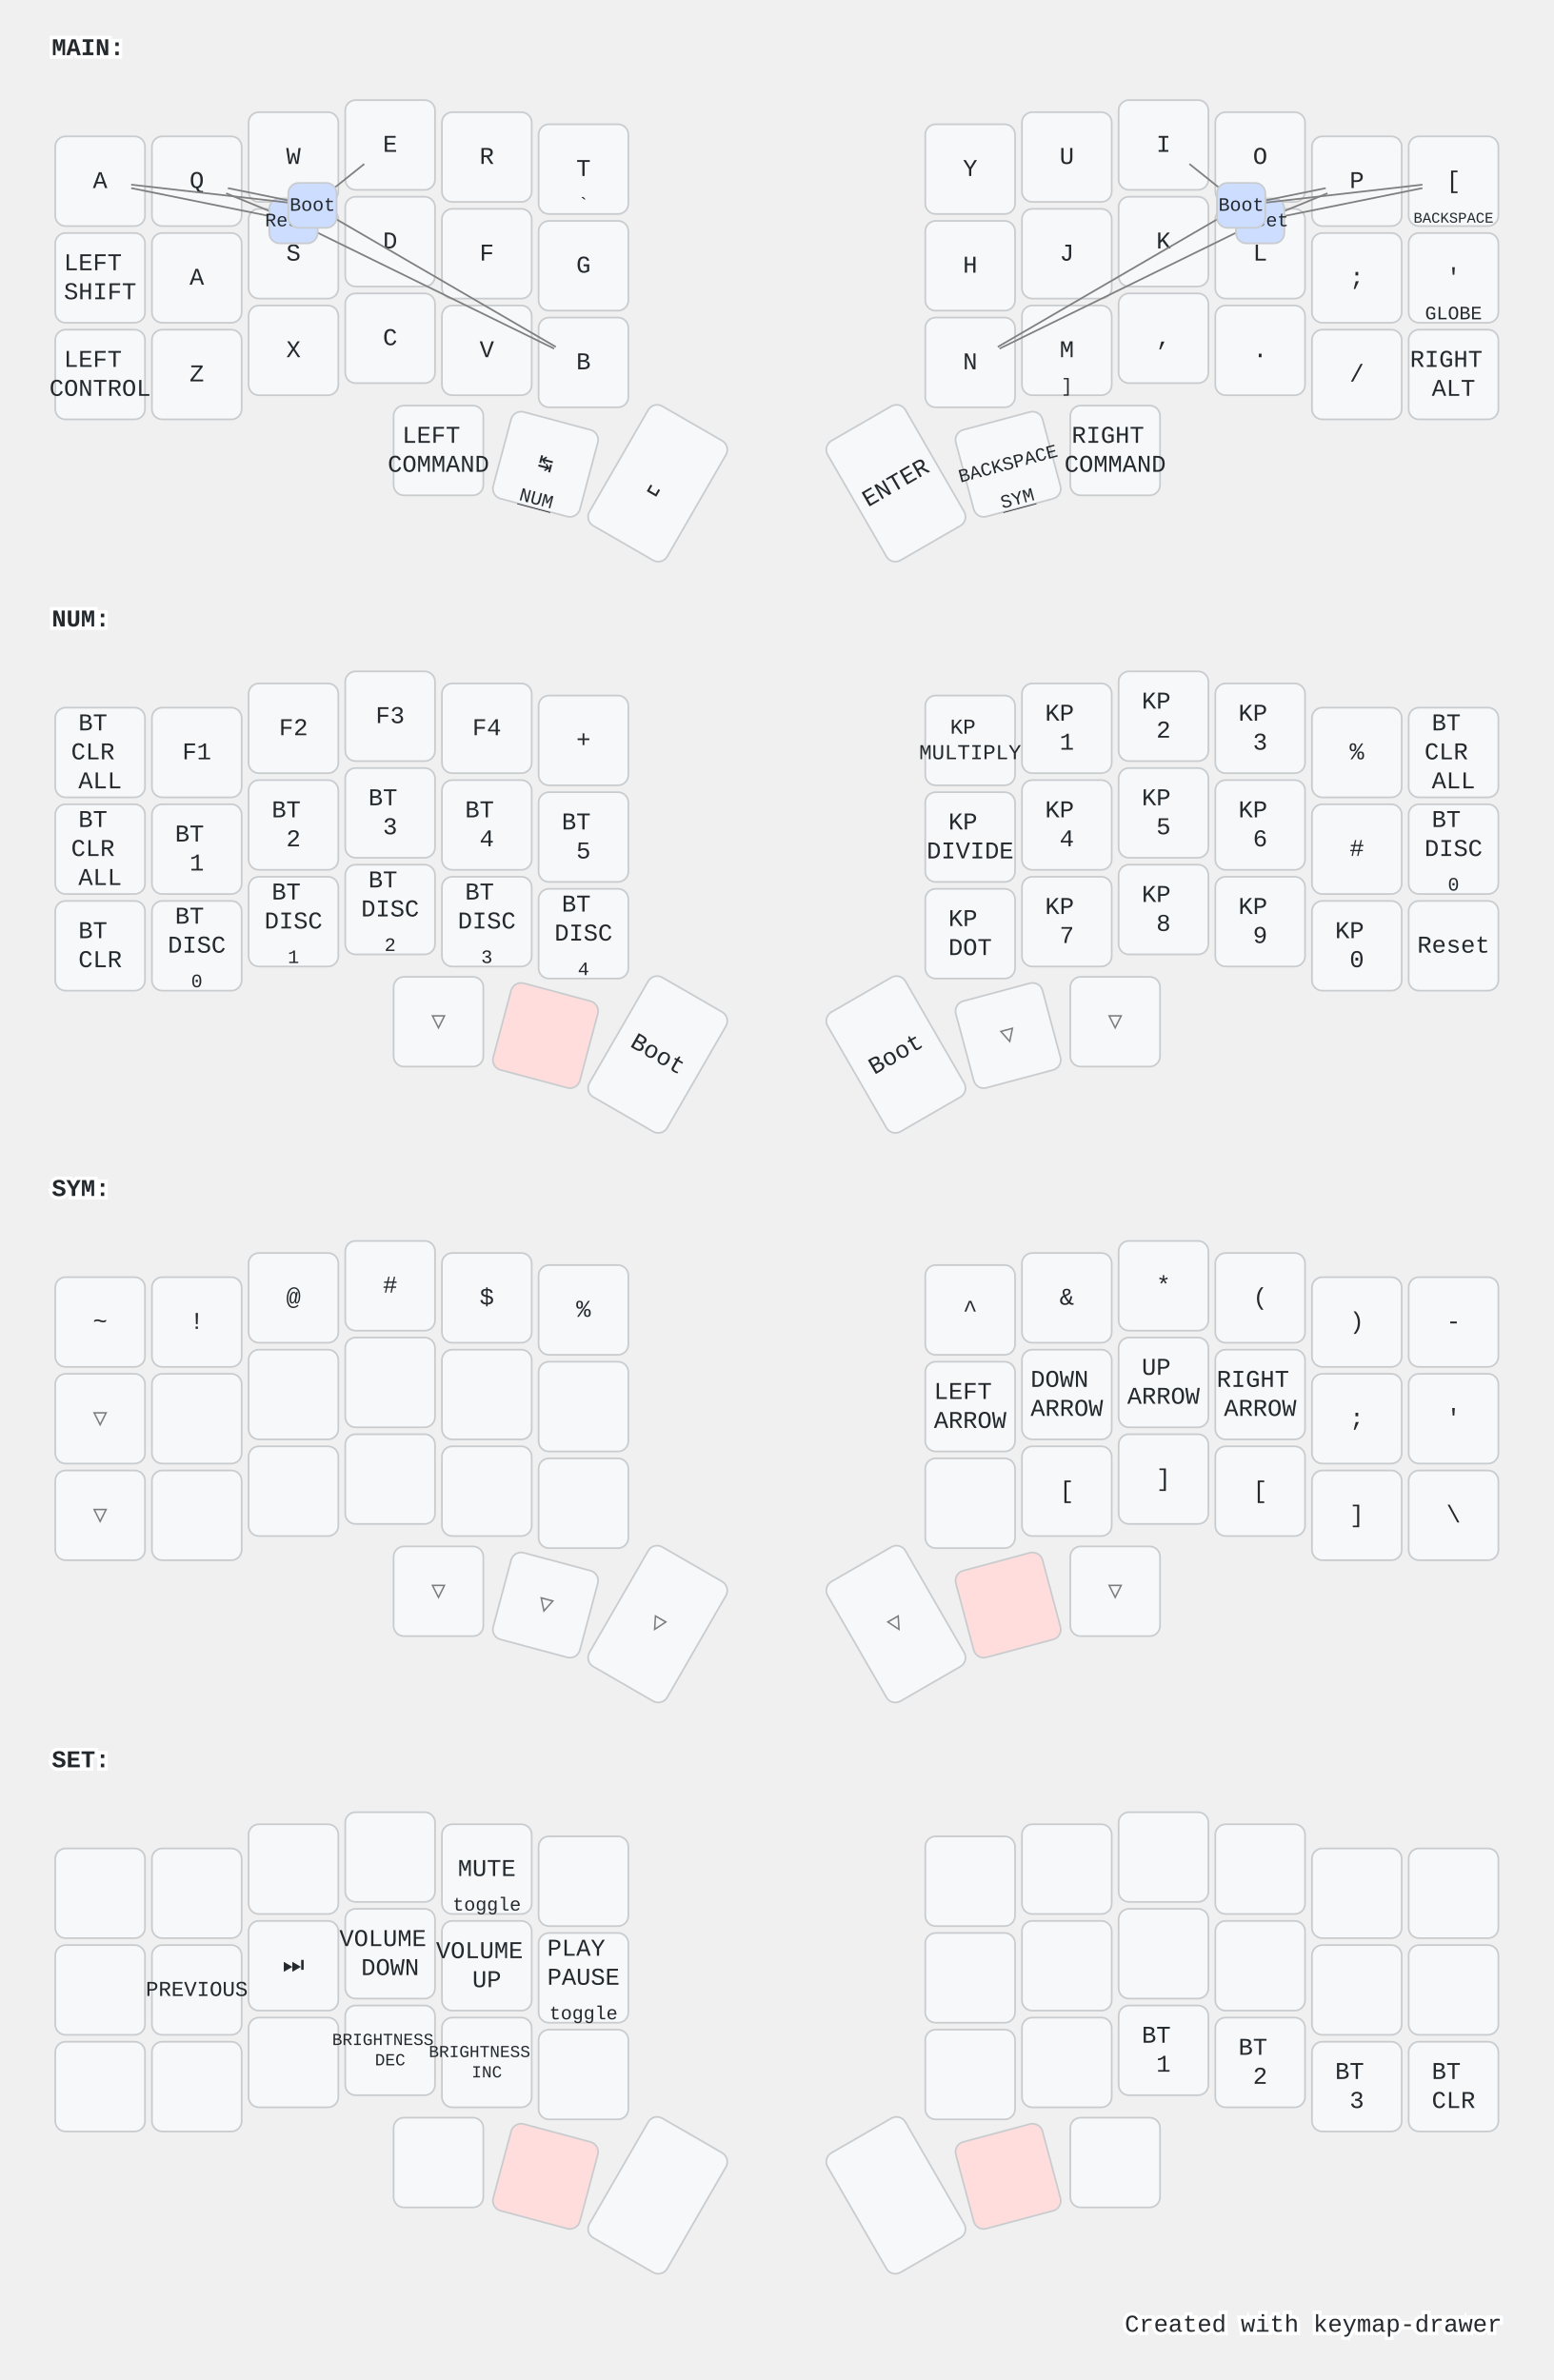
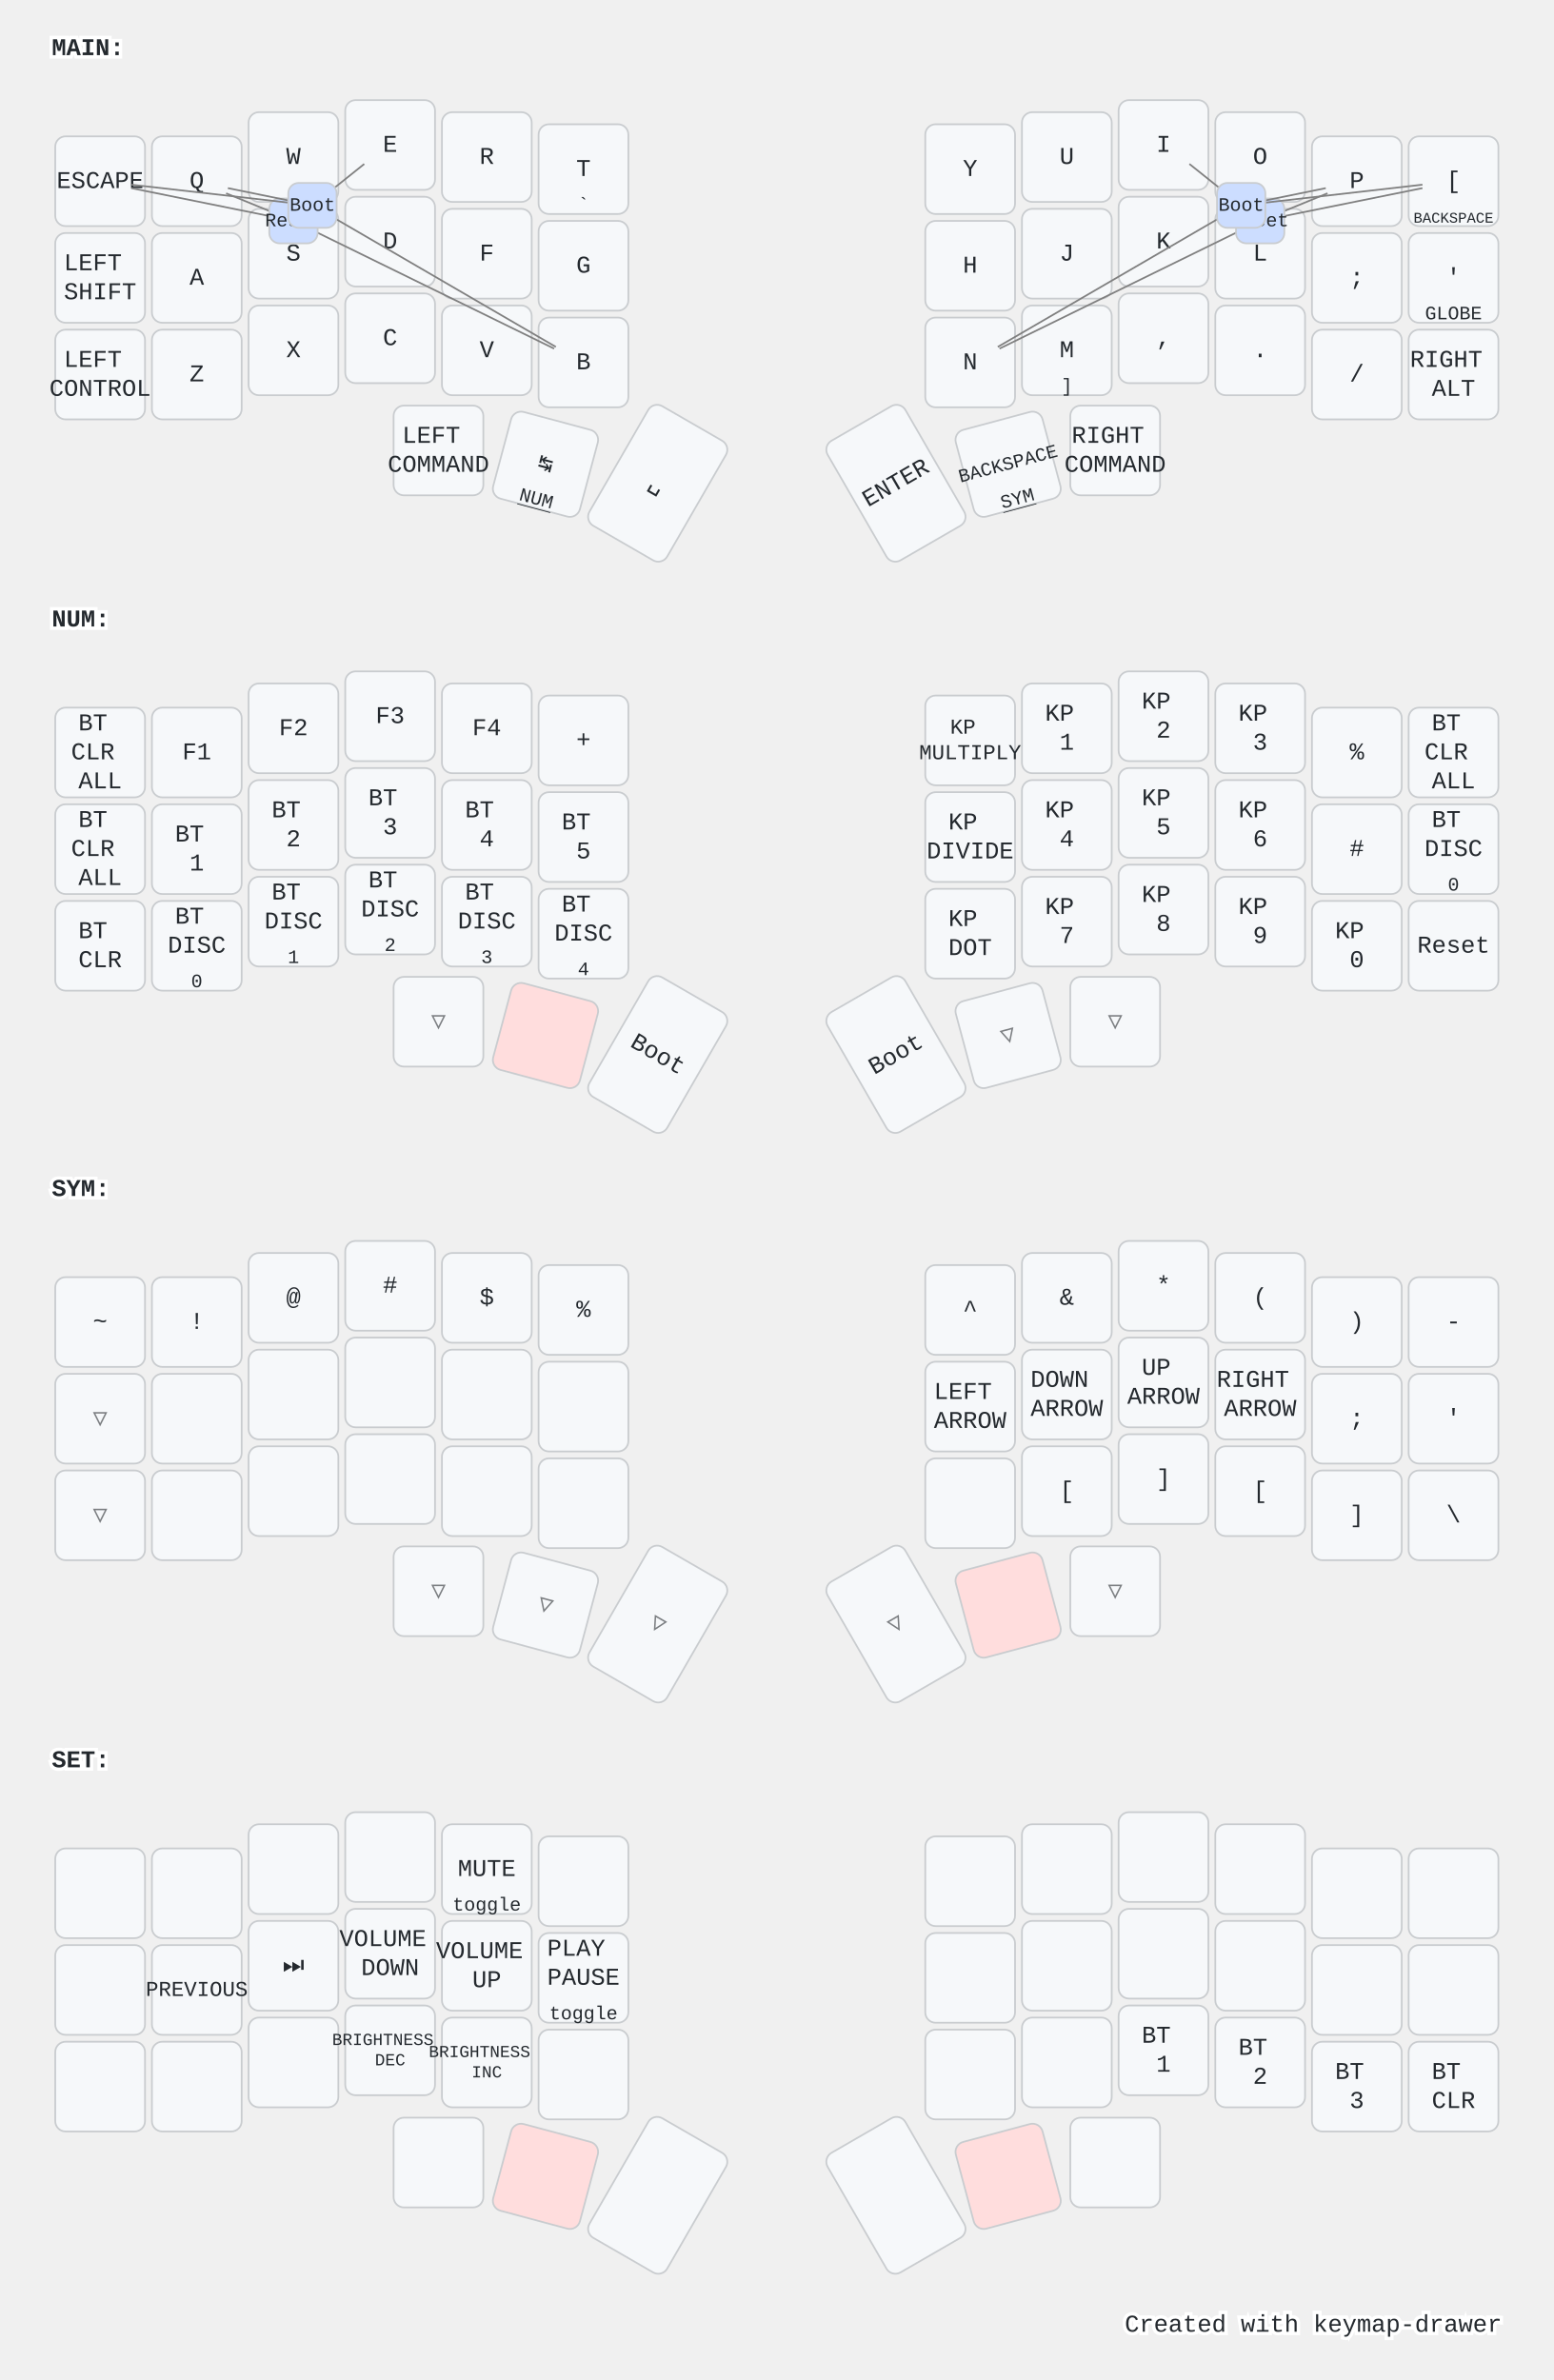
<svg xmlns="http://www.w3.org/2000/svg" width="900" height="1379" viewBox="0 0 900 1379" class="keymap">
  <style>/* inherit to force styles through use tags */
svg path {
    fill: inherit;
}

/* font and background color specifications */
svg.keymap {
    font-family: SFMono-Regular,Consolas,Liberation Mono,Menlo,monospace;
    font-size: 14px;
    font-kerning: normal;
    text-rendering: optimizeLegibility;
    fill: #24292e;
}

/* default key styling */
rect.key {
    fill: #f6f8fa;
}

rect.key, rect.combo {
    stroke: #c9cccf;
    stroke-width: 1;
}

/* default key side styling, only used is draw_key_sides is set */
rect.side {
    filter: brightness(90%);
}

/* color accent for combo boxes */
rect.combo, rect.combo-separate {
    fill: #cdf;
}

/* color accent for held keys */
rect.held, rect.combo.held {
    fill: #fdd;
}

/* color accent for ghost (optional) keys */
rect.ghost, rect.combo.ghost {
    stroke-dasharray: 4, 4;
    stroke-width: 2;
}

text {
    text-anchor: middle;
    dominant-baseline: middle;
}

/* styling for layer labels */
text.label {
    font-weight: bold;
    text-anchor: start;
    stroke: white;
    stroke-width: 4;
    paint-order: stroke;
}

/* styling for optional footer */
text.footer {
    text-anchor: end;
    dominant-baseline: auto;
    stroke: white;
    stroke-width: 4;
    paint-order: stroke;
}

/* styling for combo tap, and key non-tap label text */
text.combo, text.hold, text.shifted, text.left, text.right {
    font-size: 11px;
}

text.hold {
    text-anchor: middle;
    dominant-baseline: auto;
}

text.shifted {
    text-anchor: middle;
    dominant-baseline: hanging;
}

text.left {
    text-anchor: start;
}

text.right {
    text-anchor: end;
}

text.layer-activator {
    text-decoration: underline;
}

/* styling for hold/shifted label text in combo box */
text.combo.hold, text.combo.shifted, text.combo.left, text.combo.right {
    font-size: 8px;
}

/* lighter symbol for transparent keys */
text.trans {
    fill: #7b7e81;
}

/* styling for combo dendrons */
path.combo {
    stroke-width: 1;
    stroke: gray;
    fill: none;
}

/* Start Tabler Icons Cleanup */
/* cannot use height/width with glyphs */
.icon-tabler &gt; path {
    fill: inherit;
    stroke: inherit;
    stroke-width: 2;
}
/* hide tabler's default box */
.icon-tabler &gt; path[stroke="none"][fill="none"] {
    visibility: hidden;
}
/* End Tabler Icons Cleanup */

@media (prefers-color-scheme: dark) {
svg.keymap { fill: #d1d6db; }
rect.key { fill: #3f4750; }
rect.key, rect.combo { stroke: #60666c; }
rect.combo, rect.combo-separate { fill: #1f3d7a; }
rect.held, rect.combo.held { fill: #854747; }
text.label, text.footer { stroke: black; }
text.trans { fill: #7e8184; }
path.combo { stroke: #7f7f7f; }

}</style>
  <g transform="translate(30, 0)" class="layer-MAIN">
    <text x="0" y="28" class="label" id="MAIN">MAIN:</text>
    <g transform="translate(0, 56)">
      <g transform="translate(28, 49)" class="key keypos-0">
        <rect rx="6" ry="6" x="-26" y="-26" width="52" height="52" class="key" />
-         <text x="0" y="0" class="key tap">A</text>
+         <text x="0" y="0" class="key tap">ESCAPE</text>
      </g>
      <g transform="translate(84, 49)" class="key keypos-1">
        <rect rx="6" ry="6" x="-26" y="-26" width="52" height="52" class="key" />
        <text x="0" y="0" class="key tap">Q</text>
      </g>
      <g transform="translate(140, 35)" class="key keypos-2">
        <rect rx="6" ry="6" x="-26" y="-26" width="52" height="52" class="key" />
        <text x="0" y="0" class="key tap">W</text>
      </g>
      <g transform="translate(196, 28)" class="key keypos-3">
        <rect rx="6" ry="6" x="-26" y="-26" width="52" height="52" class="key" />
        <text x="0" y="0" class="key tap">E</text>
      </g>
      <g transform="translate(252, 35)" class="key keypos-4">
        <rect rx="6" ry="6" x="-26" y="-26" width="52" height="52" class="key" />
        <text x="0" y="0" class="key tap">R</text>
      </g>
      <g transform="translate(308, 42)" class="key keypos-5">
        <rect rx="6" ry="6" x="-26" y="-26" width="52" height="52" class="key" />
        <text x="0" y="0" class="key tap">T</text>
        <text x="0" y="24" class="key hold">`</text>
      </g>
      <g transform="translate(532, 42)" class="key keypos-6">
        <rect rx="6" ry="6" x="-26" y="-26" width="52" height="52" class="key" />
        <text x="0" y="0" class="key tap">Y</text>
      </g>
      <g transform="translate(588, 35)" class="key keypos-7">
        <rect rx="6" ry="6" x="-26" y="-26" width="52" height="52" class="key" />
        <text x="0" y="0" class="key tap">U</text>
      </g>
      <g transform="translate(644, 28)" class="key keypos-8">
        <rect rx="6" ry="6" x="-26" y="-26" width="52" height="52" class="key" />
        <text x="0" y="0" class="key tap">I</text>
      </g>
      <g transform="translate(700, 35)" class="key keypos-9">
        <rect rx="6" ry="6" x="-26" y="-26" width="52" height="52" class="key" />
        <text x="0" y="0" class="key tap">O</text>
      </g>
      <g transform="translate(756, 49)" class="key keypos-10">
        <rect rx="6" ry="6" x="-26" y="-26" width="52" height="52" class="key" />
        <text x="0" y="0" class="key tap">P</text>
      </g>
      <g transform="translate(812, 49)" class="key keypos-11">
        <rect rx="6" ry="6" x="-26" y="-26" width="52" height="52" class="key" />
        <text x="0" y="0" class="key tap">[</text>
        <text x="0" y="24" class="key hold">
          <tspan style="font-size: 78%">BACKSPACE</tspan>
        </text>
      </g>
      <g transform="translate(28, 105)" class="key keypos-12">
        <rect rx="6" ry="6" x="-26" y="-26" width="52" height="52" class="key" />
        <text x="0" y="0" class="key tap">
          <tspan x="0" dy="-0.6em">LEFT</tspan>
          <tspan x="0" dy="1.2em">SHIFT</tspan>
        </text>
      </g>
      <g transform="translate(84, 105)" class="key keypos-13">
        <rect rx="6" ry="6" x="-26" y="-26" width="52" height="52" class="key" />
        <text x="0" y="0" class="key tap">A</text>
      </g>
      <g transform="translate(140, 91)" class="key keypos-14">
        <rect rx="6" ry="6" x="-26" y="-26" width="52" height="52" class="key" />
        <text x="0" y="0" class="key tap">S</text>
      </g>
      <g transform="translate(196, 84)" class="key keypos-15">
        <rect rx="6" ry="6" x="-26" y="-26" width="52" height="52" class="key" />
        <text x="0" y="0" class="key tap">D</text>
      </g>
      <g transform="translate(252, 91)" class="key keypos-16">
        <rect rx="6" ry="6" x="-26" y="-26" width="52" height="52" class="key" />
        <text x="0" y="0" class="key tap">F</text>
      </g>
      <g transform="translate(308, 98)" class="key keypos-17">
        <rect rx="6" ry="6" x="-26" y="-26" width="52" height="52" class="key" />
        <text x="0" y="0" class="key tap">G</text>
      </g>
      <g transform="translate(532, 98)" class="key keypos-18">
        <rect rx="6" ry="6" x="-26" y="-26" width="52" height="52" class="key" />
        <text x="0" y="0" class="key tap">H</text>
      </g>
      <g transform="translate(588, 91)" class="key keypos-19">
        <rect rx="6" ry="6" x="-26" y="-26" width="52" height="52" class="key" />
        <text x="0" y="0" class="key tap">J</text>
      </g>
      <g transform="translate(644, 84)" class="key keypos-20">
        <rect rx="6" ry="6" x="-26" y="-26" width="52" height="52" class="key" />
        <text x="0" y="0" class="key tap">K</text>
      </g>
      <g transform="translate(700, 91)" class="key keypos-21">
        <rect rx="6" ry="6" x="-26" y="-26" width="52" height="52" class="key" />
        <text x="0" y="0" class="key tap">L</text>
      </g>
      <g transform="translate(756, 105)" class="key keypos-22">
        <rect rx="6" ry="6" x="-26" y="-26" width="52" height="52" class="key" />
        <text x="0" y="0" class="key tap">;</text>
      </g>
      <g transform="translate(812, 105)" class="key keypos-23">
        <rect rx="6" ry="6" x="-26" y="-26" width="52" height="52" class="key" />
        <text x="0" y="0" class="key tap">'</text>
        <text x="0" y="24" class="key hold">GLOBE</text>
      </g>
      <g transform="translate(28, 161)" class="key keypos-24">
        <rect rx="6" ry="6" x="-26" y="-26" width="52" height="52" class="key" />
        <text x="0" y="0" class="key tap">
          <tspan x="0" dy="-0.6em">LEFT</tspan>
          <tspan x="0" dy="1.2em">CONTROL</tspan>
        </text>
      </g>
      <g transform="translate(84, 161)" class="key keypos-25">
        <rect rx="6" ry="6" x="-26" y="-26" width="52" height="52" class="key" />
        <text x="0" y="0" class="key tap">Z</text>
      </g>
      <g transform="translate(140, 147)" class="key keypos-26">
        <rect rx="6" ry="6" x="-26" y="-26" width="52" height="52" class="key" />
        <text x="0" y="0" class="key tap">X</text>
      </g>
      <g transform="translate(196, 140)" class="key keypos-27">
        <rect rx="6" ry="6" x="-26" y="-26" width="52" height="52" class="key" />
        <text x="0" y="0" class="key tap">C</text>
      </g>
      <g transform="translate(252, 147)" class="key keypos-28">
        <rect rx="6" ry="6" x="-26" y="-26" width="52" height="52" class="key" />
        <text x="0" y="0" class="key tap">V</text>
      </g>
      <g transform="translate(308, 154)" class="key keypos-29">
        <rect rx="6" ry="6" x="-26" y="-26" width="52" height="52" class="key" />
        <text x="0" y="0" class="key tap">B</text>
      </g>
      <g transform="translate(532, 154)" class="key keypos-30">
        <rect rx="6" ry="6" x="-26" y="-26" width="52" height="52" class="key" />
        <text x="0" y="0" class="key tap">N</text>
      </g>
      <g transform="translate(588, 147)" class="key keypos-31">
        <rect rx="6" ry="6" x="-26" y="-26" width="52" height="52" class="key" />
        <text x="0" y="0" class="key tap">M</text>
        <text x="0" y="24" class="key hold">]</text>
      </g>
      <g transform="translate(644, 140)" class="key keypos-32">
        <rect rx="6" ry="6" x="-26" y="-26" width="52" height="52" class="key" />
        <text x="0" y="0" class="key tap">,</text>
      </g>
      <g transform="translate(700, 147)" class="key keypos-33">
        <rect rx="6" ry="6" x="-26" y="-26" width="52" height="52" class="key" />
        <text x="0" y="0" class="key tap">.</text>
      </g>
      <g transform="translate(756, 161)" class="key keypos-34">
        <rect rx="6" ry="6" x="-26" y="-26" width="52" height="52" class="key" />
        <text x="0" y="0" class="key tap">/</text>
      </g>
      <g transform="translate(812, 161)" class="key keypos-35">
        <rect rx="6" ry="6" x="-26" y="-26" width="52" height="52" class="key" />
        <text x="0" y="0" class="key tap">
          <tspan x="0" dy="-0.6em">RIGHT</tspan>
          <tspan x="0" dy="1.2em">ALT</tspan>
        </text>
      </g>
      <g transform="translate(224, 205)" class="key keypos-36">
        <rect rx="6" ry="6" x="-26" y="-26" width="52" height="52" class="key" />
        <text x="0" y="0" class="key tap">
          <tspan x="0" dy="-0.6em">LEFT</tspan>
          <tspan x="0" dy="1.2em">COMMAND</tspan>
        </text>
      </g>
      <g transform="translate(286, 213) rotate(15.0)" class="key keypos-37">
        <rect rx="6" ry="6" x="-26" y="-26" width="52" height="52" class="key" />
        <text x="0" y="0" class="key tap">↹</text>
        <a href="#NUM">
          <text x="0" y="24" class="key hold layer-activator">NUM</text>
        </a>
      </g>
      <g transform="translate(351, 224) rotate(30.0)" class="key keypos-38">
        <rect rx="6" ry="6" x="-26" y="-40" width="52" height="80" class="key" />
        <text x="0" y="0" class="key tap">␣</text>
      </g>
      <g transform="translate(489, 224) rotate(-30.0)" class="key keypos-39">
        <rect rx="6" ry="6" x="-26" y="-40" width="52" height="80" class="key" />
        <text x="0" y="0" class="key tap">ENTER</text>
      </g>
      <g transform="translate(554, 213) rotate(-15.0)" class="key keypos-40">
        <rect rx="6" ry="6" x="-26" y="-26" width="52" height="52" class="key" />
        <text x="0" y="0" class="key tap">
          <tspan style="font-size: 78%">BACKSPACE</tspan>
        </text>
        <a href="#SYM">
          <text x="0" y="24" class="key hold layer-activator">SYM</text>
        </a>
      </g>
      <g transform="translate(616, 205)" class="key keypos-41">
        <rect rx="6" ry="6" x="-26" y="-26" width="52" height="52" class="key" />
        <text x="0" y="0" class="key tap">
          <tspan x="0" dy="-0.6em">RIGHT</tspan>
          <tspan x="0" dy="1.2em">COMMAND</tspan>
        </text>
      </g>
      <g class="combo combopos-0">
        <path d="M700,72 l39,-16" class="combo" />
        <path d="M700,72 l94,-19" class="combo" />
        <path d="M700,72 l-151,74" class="combo" />
        <rect rx="6" ry="6" x="686" y="59" width="28" height="26" class="combo" />
        <text x="700" y="72" class="combo tap">Reset</text>
      </g>
      <g class="combo combopos-1">
        <path d="M140,72 l-94,-19" class="combo" />
        <path d="M140,72 l-39,-16" class="combo" />
        <path d="M140,72 l151,74" class="combo" />
        <rect rx="6" ry="6" x="126" y="59" width="28" height="26" class="combo" />
        <text x="140" y="72" class="combo tap">Reset</text>
      </g>
      <g class="combo combopos-2">
        <path d="M689,63 l-30,-24" class="combo" />
        <path d="M689,63 l49,-10" class="combo" />
        <path d="M689,63 l105,-12" class="combo" />
        <path d="M689,63 l-141,82" class="combo" />
        <rect rx="6" ry="6" x="675" y="50" width="28" height="26" class="combo" />
        <text x="689" y="63" class="combo tap">Boot</text>
      </g>
      <g class="combo combopos-3">
        <path d="M151,63 l-105,-12" class="combo" />
        <path d="M151,63 l-49,-10" class="combo" />
        <path d="M151,63 l30,-24" class="combo" />
        <path d="M151,63 l141,82" class="combo" />
        <rect rx="6" ry="6" x="137" y="50" width="28" height="26" class="combo" />
        <text x="151" y="63" class="combo tap">Boot</text>
      </g>
    </g>
  </g>
  <g transform="translate(30, 331)" class="layer-NUM">
    <text x="0" y="28" class="label" id="NUM">NUM:</text>
    <g transform="translate(0, 56)">
      <g transform="translate(28, 49)" class="key keypos-0">
        <rect rx="6" ry="6" x="-26" y="-26" width="52" height="52" class="key" />
        <text x="0" y="0" class="key tap">
          <tspan x="0" dy="-1.2em">BT</tspan>
          <tspan x="0" dy="1.2em">CLR</tspan>
          <tspan x="0" dy="1.2em">ALL</tspan>
        </text>
      </g>
      <g transform="translate(84, 49)" class="key keypos-1">
        <rect rx="6" ry="6" x="-26" y="-26" width="52" height="52" class="key" />
        <text x="0" y="0" class="key tap">F1</text>
      </g>
      <g transform="translate(140, 35)" class="key keypos-2">
        <rect rx="6" ry="6" x="-26" y="-26" width="52" height="52" class="key" />
        <text x="0" y="0" class="key tap">F2</text>
      </g>
      <g transform="translate(196, 28)" class="key keypos-3">
        <rect rx="6" ry="6" x="-26" y="-26" width="52" height="52" class="key" />
        <text x="0" y="0" class="key tap">F3</text>
      </g>
      <g transform="translate(252, 35)" class="key keypos-4">
        <rect rx="6" ry="6" x="-26" y="-26" width="52" height="52" class="key" />
        <text x="0" y="0" class="key tap">F4</text>
      </g>
      <g transform="translate(308, 42)" class="key keypos-5">
        <rect rx="6" ry="6" x="-26" y="-26" width="52" height="52" class="key" />
        <text x="0" y="0" class="key tap">+</text>
      </g>
      <g transform="translate(532, 42)" class="key keypos-6">
        <rect rx="6" ry="6" x="-26" y="-26" width="52" height="52" class="key" />
        <text x="0" y="0" class="key tap">
          <tspan x="0" dy="-0.6em" style="font-size: 88%">KP</tspan>
          <tspan x="0" dy="1.2em" style="font-size: 88%">MULTIPLY</tspan>
        </text>
      </g>
      <g transform="translate(588, 35)" class="key keypos-7">
        <rect rx="6" ry="6" x="-26" y="-26" width="52" height="52" class="key" />
        <text x="0" y="0" class="key tap">
          <tspan x="0" dy="-0.6em">KP</tspan>
          <tspan x="0" dy="1.2em">1</tspan>
        </text>
      </g>
      <g transform="translate(644, 28)" class="key keypos-8">
        <rect rx="6" ry="6" x="-26" y="-26" width="52" height="52" class="key" />
        <text x="0" y="0" class="key tap">
          <tspan x="0" dy="-0.6em">KP</tspan>
          <tspan x="0" dy="1.2em">2</tspan>
        </text>
      </g>
      <g transform="translate(700, 35)" class="key keypos-9">
        <rect rx="6" ry="6" x="-26" y="-26" width="52" height="52" class="key" />
        <text x="0" y="0" class="key tap">
          <tspan x="0" dy="-0.6em">KP</tspan>
          <tspan x="0" dy="1.2em">3</tspan>
        </text>
      </g>
      <g transform="translate(756, 49)" class="key keypos-10">
        <rect rx="6" ry="6" x="-26" y="-26" width="52" height="52" class="key" />
        <text x="0" y="0" class="key tap">%</text>
      </g>
      <g transform="translate(812, 49)" class="key keypos-11">
        <rect rx="6" ry="6" x="-26" y="-26" width="52" height="52" class="key" />
        <text x="0" y="0" class="key tap">
          <tspan x="0" dy="-1.2em">BT</tspan>
          <tspan x="0" dy="1.2em">CLR</tspan>
          <tspan x="0" dy="1.2em">ALL</tspan>
        </text>
      </g>
      <g transform="translate(28, 105)" class="key keypos-12">
        <rect rx="6" ry="6" x="-26" y="-26" width="52" height="52" class="key" />
        <text x="0" y="0" class="key tap">
          <tspan x="0" dy="-1.2em">BT</tspan>
          <tspan x="0" dy="1.2em">CLR</tspan>
          <tspan x="0" dy="1.2em">ALL</tspan>
        </text>
      </g>
      <g transform="translate(84, 105)" class="key keypos-13">
        <rect rx="6" ry="6" x="-26" y="-26" width="52" height="52" class="key" />
        <text x="0" y="0" class="key tap">
          <tspan x="0" dy="-0.6em">BT</tspan>
          <tspan x="0" dy="1.2em">1</tspan>
        </text>
      </g>
      <g transform="translate(140, 91)" class="key keypos-14">
        <rect rx="6" ry="6" x="-26" y="-26" width="52" height="52" class="key" />
        <text x="0" y="0" class="key tap">
          <tspan x="0" dy="-0.6em">BT</tspan>
          <tspan x="0" dy="1.2em">2</tspan>
        </text>
      </g>
      <g transform="translate(196, 84)" class="key keypos-15">
        <rect rx="6" ry="6" x="-26" y="-26" width="52" height="52" class="key" />
        <text x="0" y="0" class="key tap">
          <tspan x="0" dy="-0.6em">BT</tspan>
          <tspan x="0" dy="1.2em">3</tspan>
        </text>
      </g>
      <g transform="translate(252, 91)" class="key keypos-16">
        <rect rx="6" ry="6" x="-26" y="-26" width="52" height="52" class="key" />
        <text x="0" y="0" class="key tap">
          <tspan x="0" dy="-0.6em">BT</tspan>
          <tspan x="0" dy="1.2em">4</tspan>
        </text>
      </g>
      <g transform="translate(308, 98)" class="key keypos-17">
        <rect rx="6" ry="6" x="-26" y="-26" width="52" height="52" class="key" />
        <text x="0" y="0" class="key tap">
          <tspan x="0" dy="-0.6em">BT</tspan>
          <tspan x="0" dy="1.2em">5</tspan>
        </text>
      </g>
      <g transform="translate(532, 98)" class="key keypos-18">
        <rect rx="6" ry="6" x="-26" y="-26" width="52" height="52" class="key" />
        <text x="0" y="0" class="key tap">
          <tspan x="0" dy="-0.6em">KP</tspan>
          <tspan x="0" dy="1.2em">DIVIDE</tspan>
        </text>
      </g>
      <g transform="translate(588, 91)" class="key keypos-19">
        <rect rx="6" ry="6" x="-26" y="-26" width="52" height="52" class="key" />
        <text x="0" y="0" class="key tap">
          <tspan x="0" dy="-0.6em">KP</tspan>
          <tspan x="0" dy="1.2em">4</tspan>
        </text>
      </g>
      <g transform="translate(644, 84)" class="key keypos-20">
        <rect rx="6" ry="6" x="-26" y="-26" width="52" height="52" class="key" />
        <text x="0" y="0" class="key tap">
          <tspan x="0" dy="-0.6em">KP</tspan>
          <tspan x="0" dy="1.2em">5</tspan>
        </text>
      </g>
      <g transform="translate(700, 91)" class="key keypos-21">
        <rect rx="6" ry="6" x="-26" y="-26" width="52" height="52" class="key" />
        <text x="0" y="0" class="key tap">
          <tspan x="0" dy="-0.6em">KP</tspan>
          <tspan x="0" dy="1.2em">6</tspan>
        </text>
      </g>
      <g transform="translate(756, 105)" class="key keypos-22">
        <rect rx="6" ry="6" x="-26" y="-26" width="52" height="52" class="key" />
        <text x="0" y="0" class="key tap">#</text>
      </g>
      <g transform="translate(812, 105)" class="key keypos-23">
        <rect rx="6" ry="6" x="-26" y="-26" width="52" height="52" class="key" />
        <text x="0" y="0" class="key tap">
          <tspan x="0" dy="-1.2em">BT</tspan>
          <tspan x="0" dy="1.2em">DISC</tspan>
        </text>
        <text x="0" y="24" class="key hold">0</text>
      </g>
      <g transform="translate(28, 161)" class="key keypos-24">
        <rect rx="6" ry="6" x="-26" y="-26" width="52" height="52" class="key" />
        <text x="0" y="0" class="key tap">
          <tspan x="0" dy="-0.6em">BT</tspan>
          <tspan x="0" dy="1.2em">CLR</tspan>
        </text>
      </g>
      <g transform="translate(84, 161)" class="key keypos-25">
        <rect rx="6" ry="6" x="-26" y="-26" width="52" height="52" class="key" />
        <text x="0" y="0" class="key tap">
          <tspan x="0" dy="-1.2em">BT</tspan>
          <tspan x="0" dy="1.2em">DISC</tspan>
        </text>
        <text x="0" y="24" class="key hold">0</text>
      </g>
      <g transform="translate(140, 147)" class="key keypos-26">
        <rect rx="6" ry="6" x="-26" y="-26" width="52" height="52" class="key" />
        <text x="0" y="0" class="key tap">
          <tspan x="0" dy="-1.2em">BT</tspan>
          <tspan x="0" dy="1.2em">DISC</tspan>
        </text>
        <text x="0" y="24" class="key hold">1</text>
      </g>
      <g transform="translate(196, 140)" class="key keypos-27">
        <rect rx="6" ry="6" x="-26" y="-26" width="52" height="52" class="key" />
        <text x="0" y="0" class="key tap">
          <tspan x="0" dy="-1.2em">BT</tspan>
          <tspan x="0" dy="1.2em">DISC</tspan>
        </text>
        <text x="0" y="24" class="key hold">2</text>
      </g>
      <g transform="translate(252, 147)" class="key keypos-28">
        <rect rx="6" ry="6" x="-26" y="-26" width="52" height="52" class="key" />
        <text x="0" y="0" class="key tap">
          <tspan x="0" dy="-1.2em">BT</tspan>
          <tspan x="0" dy="1.2em">DISC</tspan>
        </text>
        <text x="0" y="24" class="key hold">3</text>
      </g>
      <g transform="translate(308, 154)" class="key keypos-29">
        <rect rx="6" ry="6" x="-26" y="-26" width="52" height="52" class="key" />
        <text x="0" y="0" class="key tap">
          <tspan x="0" dy="-1.2em">BT</tspan>
          <tspan x="0" dy="1.2em">DISC</tspan>
        </text>
        <text x="0" y="24" class="key hold">4</text>
      </g>
      <g transform="translate(532, 154)" class="key keypos-30">
        <rect rx="6" ry="6" x="-26" y="-26" width="52" height="52" class="key" />
        <text x="0" y="0" class="key tap">
          <tspan x="0" dy="-0.6em">KP</tspan>
          <tspan x="0" dy="1.2em">DOT</tspan>
        </text>
      </g>
      <g transform="translate(588, 147)" class="key keypos-31">
        <rect rx="6" ry="6" x="-26" y="-26" width="52" height="52" class="key" />
        <text x="0" y="0" class="key tap">
          <tspan x="0" dy="-0.6em">KP</tspan>
          <tspan x="0" dy="1.2em">7</tspan>
        </text>
      </g>
      <g transform="translate(644, 140)" class="key keypos-32">
        <rect rx="6" ry="6" x="-26" y="-26" width="52" height="52" class="key" />
        <text x="0" y="0" class="key tap">
          <tspan x="0" dy="-0.6em">KP</tspan>
          <tspan x="0" dy="1.2em">8</tspan>
        </text>
      </g>
      <g transform="translate(700, 147)" class="key keypos-33">
        <rect rx="6" ry="6" x="-26" y="-26" width="52" height="52" class="key" />
        <text x="0" y="0" class="key tap">
          <tspan x="0" dy="-0.6em">KP</tspan>
          <tspan x="0" dy="1.2em">9</tspan>
        </text>
      </g>
      <g transform="translate(756, 161)" class="key keypos-34">
        <rect rx="6" ry="6" x="-26" y="-26" width="52" height="52" class="key" />
        <text x="0" y="0" class="key tap">
          <tspan x="0" dy="-0.6em">KP</tspan>
          <tspan x="0" dy="1.2em">0</tspan>
        </text>
      </g>
      <g transform="translate(812, 161)" class="key keypos-35">
        <rect rx="6" ry="6" x="-26" y="-26" width="52" height="52" class="key" />
        <text x="0" y="0" class="key tap">Reset</text>
      </g>
      <g transform="translate(224, 205)" class="key trans keypos-36">
        <rect rx="6" ry="6" x="-26" y="-26" width="52" height="52" class="key trans" />
        <text x="0" y="0" class="key trans tap">▽</text>
      </g>
      <g transform="translate(286, 213) rotate(15.0)" class="key held keypos-37">
        <rect rx="6" ry="6" x="-26" y="-26" width="52" height="52" class="key held" />
      </g>
      <g transform="translate(351, 224) rotate(30.0)" class="key keypos-38">
        <rect rx="6" ry="6" x="-26" y="-40" width="52" height="80" class="key" />
        <text x="0" y="0" class="key tap">Boot</text>
      </g>
      <g transform="translate(489, 224) rotate(-30.0)" class="key keypos-39">
        <rect rx="6" ry="6" x="-26" y="-40" width="52" height="80" class="key" />
        <text x="0" y="0" class="key tap">Boot</text>
      </g>
      <g transform="translate(554, 213) rotate(-15.0)" class="key trans keypos-40">
        <rect rx="6" ry="6" x="-26" y="-26" width="52" height="52" class="key trans" />
        <text x="0" y="0" class="key trans tap">▽</text>
      </g>
      <g transform="translate(616, 205)" class="key trans keypos-41">
        <rect rx="6" ry="6" x="-26" y="-26" width="52" height="52" class="key trans" />
        <text x="0" y="0" class="key trans tap">▽</text>
      </g>
    </g>
  </g>
  <g transform="translate(30, 661)" class="layer-SYM">
    <text x="0" y="28" class="label" id="SYM">SYM:</text>
    <g transform="translate(0, 56)">
      <g transform="translate(28, 49)" class="key keypos-0">
        <rect rx="6" ry="6" x="-26" y="-26" width="52" height="52" class="key" />
        <text x="0" y="0" class="key tap">~</text>
      </g>
      <g transform="translate(84, 49)" class="key keypos-1">
        <rect rx="6" ry="6" x="-26" y="-26" width="52" height="52" class="key" />
        <text x="0" y="0" class="key tap">!</text>
      </g>
      <g transform="translate(140, 35)" class="key keypos-2">
        <rect rx="6" ry="6" x="-26" y="-26" width="52" height="52" class="key" />
        <text x="0" y="0" class="key tap">@</text>
      </g>
      <g transform="translate(196, 28)" class="key keypos-3">
        <rect rx="6" ry="6" x="-26" y="-26" width="52" height="52" class="key" />
        <text x="0" y="0" class="key tap">#</text>
      </g>
      <g transform="translate(252, 35)" class="key keypos-4">
        <rect rx="6" ry="6" x="-26" y="-26" width="52" height="52" class="key" />
        <text x="0" y="0" class="key tap">$</text>
      </g>
      <g transform="translate(308, 42)" class="key keypos-5">
        <rect rx="6" ry="6" x="-26" y="-26" width="52" height="52" class="key" />
        <text x="0" y="0" class="key tap">%</text>
      </g>
      <g transform="translate(532, 42)" class="key keypos-6">
        <rect rx="6" ry="6" x="-26" y="-26" width="52" height="52" class="key" />
        <text x="0" y="0" class="key tap">^</text>
      </g>
      <g transform="translate(588, 35)" class="key keypos-7">
        <rect rx="6" ry="6" x="-26" y="-26" width="52" height="52" class="key" />
        <text x="0" y="0" class="key tap">&amp;</text>
      </g>
      <g transform="translate(644, 28)" class="key keypos-8">
        <rect rx="6" ry="6" x="-26" y="-26" width="52" height="52" class="key" />
        <text x="0" y="0" class="key tap">*</text>
      </g>
      <g transform="translate(700, 35)" class="key keypos-9">
        <rect rx="6" ry="6" x="-26" y="-26" width="52" height="52" class="key" />
        <text x="0" y="0" class="key tap">(</text>
      </g>
      <g transform="translate(756, 49)" class="key keypos-10">
        <rect rx="6" ry="6" x="-26" y="-26" width="52" height="52" class="key" />
        <text x="0" y="0" class="key tap">)</text>
      </g>
      <g transform="translate(812, 49)" class="key keypos-11">
        <rect rx="6" ry="6" x="-26" y="-26" width="52" height="52" class="key" />
        <text x="0" y="0" class="key tap">-</text>
      </g>
      <g transform="translate(28, 105)" class="key trans keypos-12">
        <rect rx="6" ry="6" x="-26" y="-26" width="52" height="52" class="key trans" />
        <text x="0" y="0" class="key trans tap">▽</text>
      </g>
      <g transform="translate(84, 105)" class="key keypos-13">
        <rect rx="6" ry="6" x="-26" y="-26" width="52" height="52" class="key" />
      </g>
      <g transform="translate(140, 91)" class="key keypos-14">
        <rect rx="6" ry="6" x="-26" y="-26" width="52" height="52" class="key" />
      </g>
      <g transform="translate(196, 84)" class="key keypos-15">
        <rect rx="6" ry="6" x="-26" y="-26" width="52" height="52" class="key" />
      </g>
      <g transform="translate(252, 91)" class="key keypos-16">
        <rect rx="6" ry="6" x="-26" y="-26" width="52" height="52" class="key" />
      </g>
      <g transform="translate(308, 98)" class="key keypos-17">
        <rect rx="6" ry="6" x="-26" y="-26" width="52" height="52" class="key" />
      </g>
      <g transform="translate(532, 98)" class="key keypos-18">
        <rect rx="6" ry="6" x="-26" y="-26" width="52" height="52" class="key" />
        <text x="0" y="0" class="key tap">
          <tspan x="0" dy="-0.6em">LEFT</tspan>
          <tspan x="0" dy="1.2em">ARROW</tspan>
        </text>
      </g>
      <g transform="translate(588, 91)" class="key keypos-19">
        <rect rx="6" ry="6" x="-26" y="-26" width="52" height="52" class="key" />
        <text x="0" y="0" class="key tap">
          <tspan x="0" dy="-0.6em">DOWN</tspan>
          <tspan x="0" dy="1.2em">ARROW</tspan>
        </text>
      </g>
      <g transform="translate(644, 84)" class="key keypos-20">
        <rect rx="6" ry="6" x="-26" y="-26" width="52" height="52" class="key" />
        <text x="0" y="0" class="key tap">
          <tspan x="0" dy="-0.6em">UP</tspan>
          <tspan x="0" dy="1.2em">ARROW</tspan>
        </text>
      </g>
      <g transform="translate(700, 91)" class="key keypos-21">
        <rect rx="6" ry="6" x="-26" y="-26" width="52" height="52" class="key" />
        <text x="0" y="0" class="key tap">
          <tspan x="0" dy="-0.6em">RIGHT</tspan>
          <tspan x="0" dy="1.2em">ARROW</tspan>
        </text>
      </g>
      <g transform="translate(756, 105)" class="key keypos-22">
        <rect rx="6" ry="6" x="-26" y="-26" width="52" height="52" class="key" />
        <text x="0" y="0" class="key tap">;</text>
      </g>
      <g transform="translate(812, 105)" class="key keypos-23">
        <rect rx="6" ry="6" x="-26" y="-26" width="52" height="52" class="key" />
        <text x="0" y="0" class="key tap">'</text>
      </g>
      <g transform="translate(28, 161)" class="key trans keypos-24">
        <rect rx="6" ry="6" x="-26" y="-26" width="52" height="52" class="key trans" />
        <text x="0" y="0" class="key trans tap">▽</text>
      </g>
      <g transform="translate(84, 161)" class="key keypos-25">
        <rect rx="6" ry="6" x="-26" y="-26" width="52" height="52" class="key" />
      </g>
      <g transform="translate(140, 147)" class="key keypos-26">
        <rect rx="6" ry="6" x="-26" y="-26" width="52" height="52" class="key" />
      </g>
      <g transform="translate(196, 140)" class="key keypos-27">
        <rect rx="6" ry="6" x="-26" y="-26" width="52" height="52" class="key" />
      </g>
      <g transform="translate(252, 147)" class="key keypos-28">
        <rect rx="6" ry="6" x="-26" y="-26" width="52" height="52" class="key" />
      </g>
      <g transform="translate(308, 154)" class="key keypos-29">
        <rect rx="6" ry="6" x="-26" y="-26" width="52" height="52" class="key" />
      </g>
      <g transform="translate(532, 154)" class="key keypos-30">
        <rect rx="6" ry="6" x="-26" y="-26" width="52" height="52" class="key" />
      </g>
      <g transform="translate(588, 147)" class="key keypos-31">
        <rect rx="6" ry="6" x="-26" y="-26" width="52" height="52" class="key" />
        <text x="0" y="0" class="key tap">[</text>
      </g>
      <g transform="translate(644, 140)" class="key keypos-32">
        <rect rx="6" ry="6" x="-26" y="-26" width="52" height="52" class="key" />
        <text x="0" y="0" class="key tap">]</text>
      </g>
      <g transform="translate(700, 147)" class="key keypos-33">
        <rect rx="6" ry="6" x="-26" y="-26" width="52" height="52" class="key" />
        <text x="0" y="0" class="key tap">[</text>
      </g>
      <g transform="translate(756, 161)" class="key keypos-34">
        <rect rx="6" ry="6" x="-26" y="-26" width="52" height="52" class="key" />
        <text x="0" y="0" class="key tap">]</text>
      </g>
      <g transform="translate(812, 161)" class="key keypos-35">
        <rect rx="6" ry="6" x="-26" y="-26" width="52" height="52" class="key" />
        <text x="0" y="0" class="key tap">\</text>
      </g>
      <g transform="translate(224, 205)" class="key trans keypos-36">
        <rect rx="6" ry="6" x="-26" y="-26" width="52" height="52" class="key trans" />
        <text x="0" y="0" class="key trans tap">▽</text>
      </g>
      <g transform="translate(286, 213) rotate(15.0)" class="key trans keypos-37">
        <rect rx="6" ry="6" x="-26" y="-26" width="52" height="52" class="key trans" />
        <text x="0" y="0" class="key trans tap">▽</text>
      </g>
      <g transform="translate(351, 224) rotate(30.0)" class="key trans keypos-38">
        <rect rx="6" ry="6" x="-26" y="-40" width="52" height="80" class="key trans" />
        <text x="0" y="0" class="key trans tap">▽</text>
      </g>
      <g transform="translate(489, 224) rotate(-30.0)" class="key trans keypos-39">
        <rect rx="6" ry="6" x="-26" y="-40" width="52" height="80" class="key trans" />
        <text x="0" y="0" class="key trans tap">▽</text>
      </g>
      <g transform="translate(554, 213) rotate(-15.0)" class="key held keypos-40">
        <rect rx="6" ry="6" x="-26" y="-26" width="52" height="52" class="key held" />
      </g>
      <g transform="translate(616, 205)" class="key trans keypos-41">
        <rect rx="6" ry="6" x="-26" y="-26" width="52" height="52" class="key trans" />
        <text x="0" y="0" class="key trans tap">▽</text>
      </g>
    </g>
  </g>
  <g transform="translate(30, 992)" class="layer-SET">
    <text x="0" y="28" class="label" id="SET">SET:</text>
    <g transform="translate(0, 56)">
      <g transform="translate(28, 49)" class="key keypos-0">
        <rect rx="6" ry="6" x="-26" y="-26" width="52" height="52" class="key" />
      </g>
      <g transform="translate(84, 49)" class="key keypos-1">
        <rect rx="6" ry="6" x="-26" y="-26" width="52" height="52" class="key" />
      </g>
      <g transform="translate(140, 35)" class="key keypos-2">
        <rect rx="6" ry="6" x="-26" y="-26" width="52" height="52" class="key" />
      </g>
      <g transform="translate(196, 28)" class="key keypos-3">
        <rect rx="6" ry="6" x="-26" y="-26" width="52" height="52" class="key" />
      </g>
      <g transform="translate(252, 35)" class="key keypos-4">
        <rect rx="6" ry="6" x="-26" y="-26" width="52" height="52" class="key" />
        <text x="0" y="0" class="key tap">MUTE</text>
        <text x="0" y="24" class="key hold">toggle</text>
      </g>
      <g transform="translate(308, 42)" class="key keypos-5">
        <rect rx="6" ry="6" x="-26" y="-26" width="52" height="52" class="key" />
      </g>
      <g transform="translate(532, 42)" class="key keypos-6">
        <rect rx="6" ry="6" x="-26" y="-26" width="52" height="52" class="key" />
      </g>
      <g transform="translate(588, 35)" class="key keypos-7">
        <rect rx="6" ry="6" x="-26" y="-26" width="52" height="52" class="key" />
      </g>
      <g transform="translate(644, 28)" class="key keypos-8">
        <rect rx="6" ry="6" x="-26" y="-26" width="52" height="52" class="key" />
      </g>
      <g transform="translate(700, 35)" class="key keypos-9">
        <rect rx="6" ry="6" x="-26" y="-26" width="52" height="52" class="key" />
      </g>
      <g transform="translate(756, 49)" class="key keypos-10">
        <rect rx="6" ry="6" x="-26" y="-26" width="52" height="52" class="key" />
      </g>
      <g transform="translate(812, 49)" class="key keypos-11">
        <rect rx="6" ry="6" x="-26" y="-26" width="52" height="52" class="key" />
      </g>
      <g transform="translate(28, 105)" class="key keypos-12">
        <rect rx="6" ry="6" x="-26" y="-26" width="52" height="52" class="key" />
      </g>
      <g transform="translate(84, 105)" class="key keypos-13">
        <rect rx="6" ry="6" x="-26" y="-26" width="52" height="52" class="key" />
        <text x="0" y="0" class="key tap">
          <tspan style="font-size: 88%">PREVIOUS</tspan>
        </text>
      </g>
      <g transform="translate(140, 91)" class="key keypos-14">
        <rect rx="6" ry="6" x="-26" y="-26" width="52" height="52" class="key" />
        <text x="0" y="0" class="key tap">⏭️</text>
      </g>
      <g transform="translate(196, 84)" class="key keypos-15">
        <rect rx="6" ry="6" x="-26" y="-26" width="52" height="52" class="key" />
        <text x="0" y="0" class="key tap">
          <tspan x="0" dy="-0.6em">VOLUME</tspan>
          <tspan x="0" dy="1.2em">DOWN</tspan>
        </text>
      </g>
      <g transform="translate(252, 91)" class="key keypos-16">
        <rect rx="6" ry="6" x="-26" y="-26" width="52" height="52" class="key" />
        <text x="0" y="0" class="key tap">
          <tspan x="0" dy="-0.6em">VOLUME</tspan>
          <tspan x="0" dy="1.2em">UP</tspan>
        </text>
      </g>
      <g transform="translate(308, 98)" class="key keypos-17">
        <rect rx="6" ry="6" x="-26" y="-26" width="52" height="52" class="key" />
        <text x="0" y="0" class="key tap">
          <tspan x="0" dy="-1.2em">PLAY</tspan>
          <tspan x="0" dy="1.2em">PAUSE</tspan>
        </text>
        <text x="0" y="24" class="key hold">toggle</text>
      </g>
      <g transform="translate(532, 98)" class="key keypos-18">
        <rect rx="6" ry="6" x="-26" y="-26" width="52" height="52" class="key" />
      </g>
      <g transform="translate(588, 91)" class="key keypos-19">
        <rect rx="6" ry="6" x="-26" y="-26" width="52" height="52" class="key" />
      </g>
      <g transform="translate(644, 84)" class="key keypos-20">
        <rect rx="6" ry="6" x="-26" y="-26" width="52" height="52" class="key" />
      </g>
      <g transform="translate(700, 91)" class="key keypos-21">
        <rect rx="6" ry="6" x="-26" y="-26" width="52" height="52" class="key" />
      </g>
      <g transform="translate(756, 105)" class="key keypos-22">
        <rect rx="6" ry="6" x="-26" y="-26" width="52" height="52" class="key" />
      </g>
      <g transform="translate(812, 105)" class="key keypos-23">
        <rect rx="6" ry="6" x="-26" y="-26" width="52" height="52" class="key" />
      </g>
      <g transform="translate(28, 161)" class="key keypos-24">
        <rect rx="6" ry="6" x="-26" y="-26" width="52" height="52" class="key" />
      </g>
      <g transform="translate(84, 161)" class="key keypos-25">
        <rect rx="6" ry="6" x="-26" y="-26" width="52" height="52" class="key" />
      </g>
      <g transform="translate(140, 147)" class="key keypos-26">
        <rect rx="6" ry="6" x="-26" y="-26" width="52" height="52" class="key" />
      </g>
      <g transform="translate(196, 140)" class="key keypos-27">
        <rect rx="6" ry="6" x="-26" y="-26" width="52" height="52" class="key" />
        <text x="0" y="0" class="key tap">
          <tspan x="0" dy="-0.6em" style="font-size: 70%">BRIGHTNESS</tspan>
          <tspan x="0" dy="1.2em" style="font-size: 70%">DEC</tspan>
        </text>
      </g>
      <g transform="translate(252, 147)" class="key keypos-28">
        <rect rx="6" ry="6" x="-26" y="-26" width="52" height="52" class="key" />
        <text x="0" y="0" class="key tap">
          <tspan x="0" dy="-0.6em" style="font-size: 70%">BRIGHTNESS</tspan>
          <tspan x="0" dy="1.2em" style="font-size: 70%">INC</tspan>
        </text>
      </g>
      <g transform="translate(308, 154)" class="key keypos-29">
        <rect rx="6" ry="6" x="-26" y="-26" width="52" height="52" class="key" />
      </g>
      <g transform="translate(532, 154)" class="key keypos-30">
        <rect rx="6" ry="6" x="-26" y="-26" width="52" height="52" class="key" />
      </g>
      <g transform="translate(588, 147)" class="key keypos-31">
        <rect rx="6" ry="6" x="-26" y="-26" width="52" height="52" class="key" />
      </g>
      <g transform="translate(644, 140)" class="key keypos-32">
        <rect rx="6" ry="6" x="-26" y="-26" width="52" height="52" class="key" />
        <text x="0" y="0" class="key tap">
          <tspan x="0" dy="-0.6em">BT</tspan>
          <tspan x="0" dy="1.2em">1</tspan>
        </text>
      </g>
      <g transform="translate(700, 147)" class="key keypos-33">
        <rect rx="6" ry="6" x="-26" y="-26" width="52" height="52" class="key" />
        <text x="0" y="0" class="key tap">
          <tspan x="0" dy="-0.6em">BT</tspan>
          <tspan x="0" dy="1.2em">2</tspan>
        </text>
      </g>
      <g transform="translate(756, 161)" class="key keypos-34">
        <rect rx="6" ry="6" x="-26" y="-26" width="52" height="52" class="key" />
        <text x="0" y="0" class="key tap">
          <tspan x="0" dy="-0.6em">BT</tspan>
          <tspan x="0" dy="1.2em">3</tspan>
        </text>
      </g>
      <g transform="translate(812, 161)" class="key keypos-35">
        <rect rx="6" ry="6" x="-26" y="-26" width="52" height="52" class="key" />
        <text x="0" y="0" class="key tap">
          <tspan x="0" dy="-0.6em">BT</tspan>
          <tspan x="0" dy="1.2em">CLR</tspan>
        </text>
      </g>
      <g transform="translate(224, 205)" class="key keypos-36">
        <rect rx="6" ry="6" x="-26" y="-26" width="52" height="52" class="key" />
      </g>
      <g transform="translate(286, 213) rotate(15.0)" class="key held keypos-37">
        <rect rx="6" ry="6" x="-26" y="-26" width="52" height="52" class="key held" />
      </g>
      <g transform="translate(351, 224) rotate(30.0)" class="key keypos-38">
        <rect rx="6" ry="6" x="-26" y="-40" width="52" height="80" class="key" />
      </g>
      <g transform="translate(489, 224) rotate(-30.0)" class="key keypos-39">
        <rect rx="6" ry="6" x="-26" y="-40" width="52" height="80" class="key" />
      </g>
      <g transform="translate(554, 213) rotate(-15.0)" class="key held keypos-40">
        <rect rx="6" ry="6" x="-26" y="-26" width="52" height="52" class="key held" />
      </g>
      <g transform="translate(616, 205)" class="key keypos-41">
        <rect rx="6" ry="6" x="-26" y="-26" width="52" height="52" class="key" />
      </g>
    </g>
  </g>
  <text x="870.0" y="1351.0" class="footer">Created with <a href="https://github.com/caksoylar/keymap-drawer">keymap-drawer</a>
  </text>
</svg>
